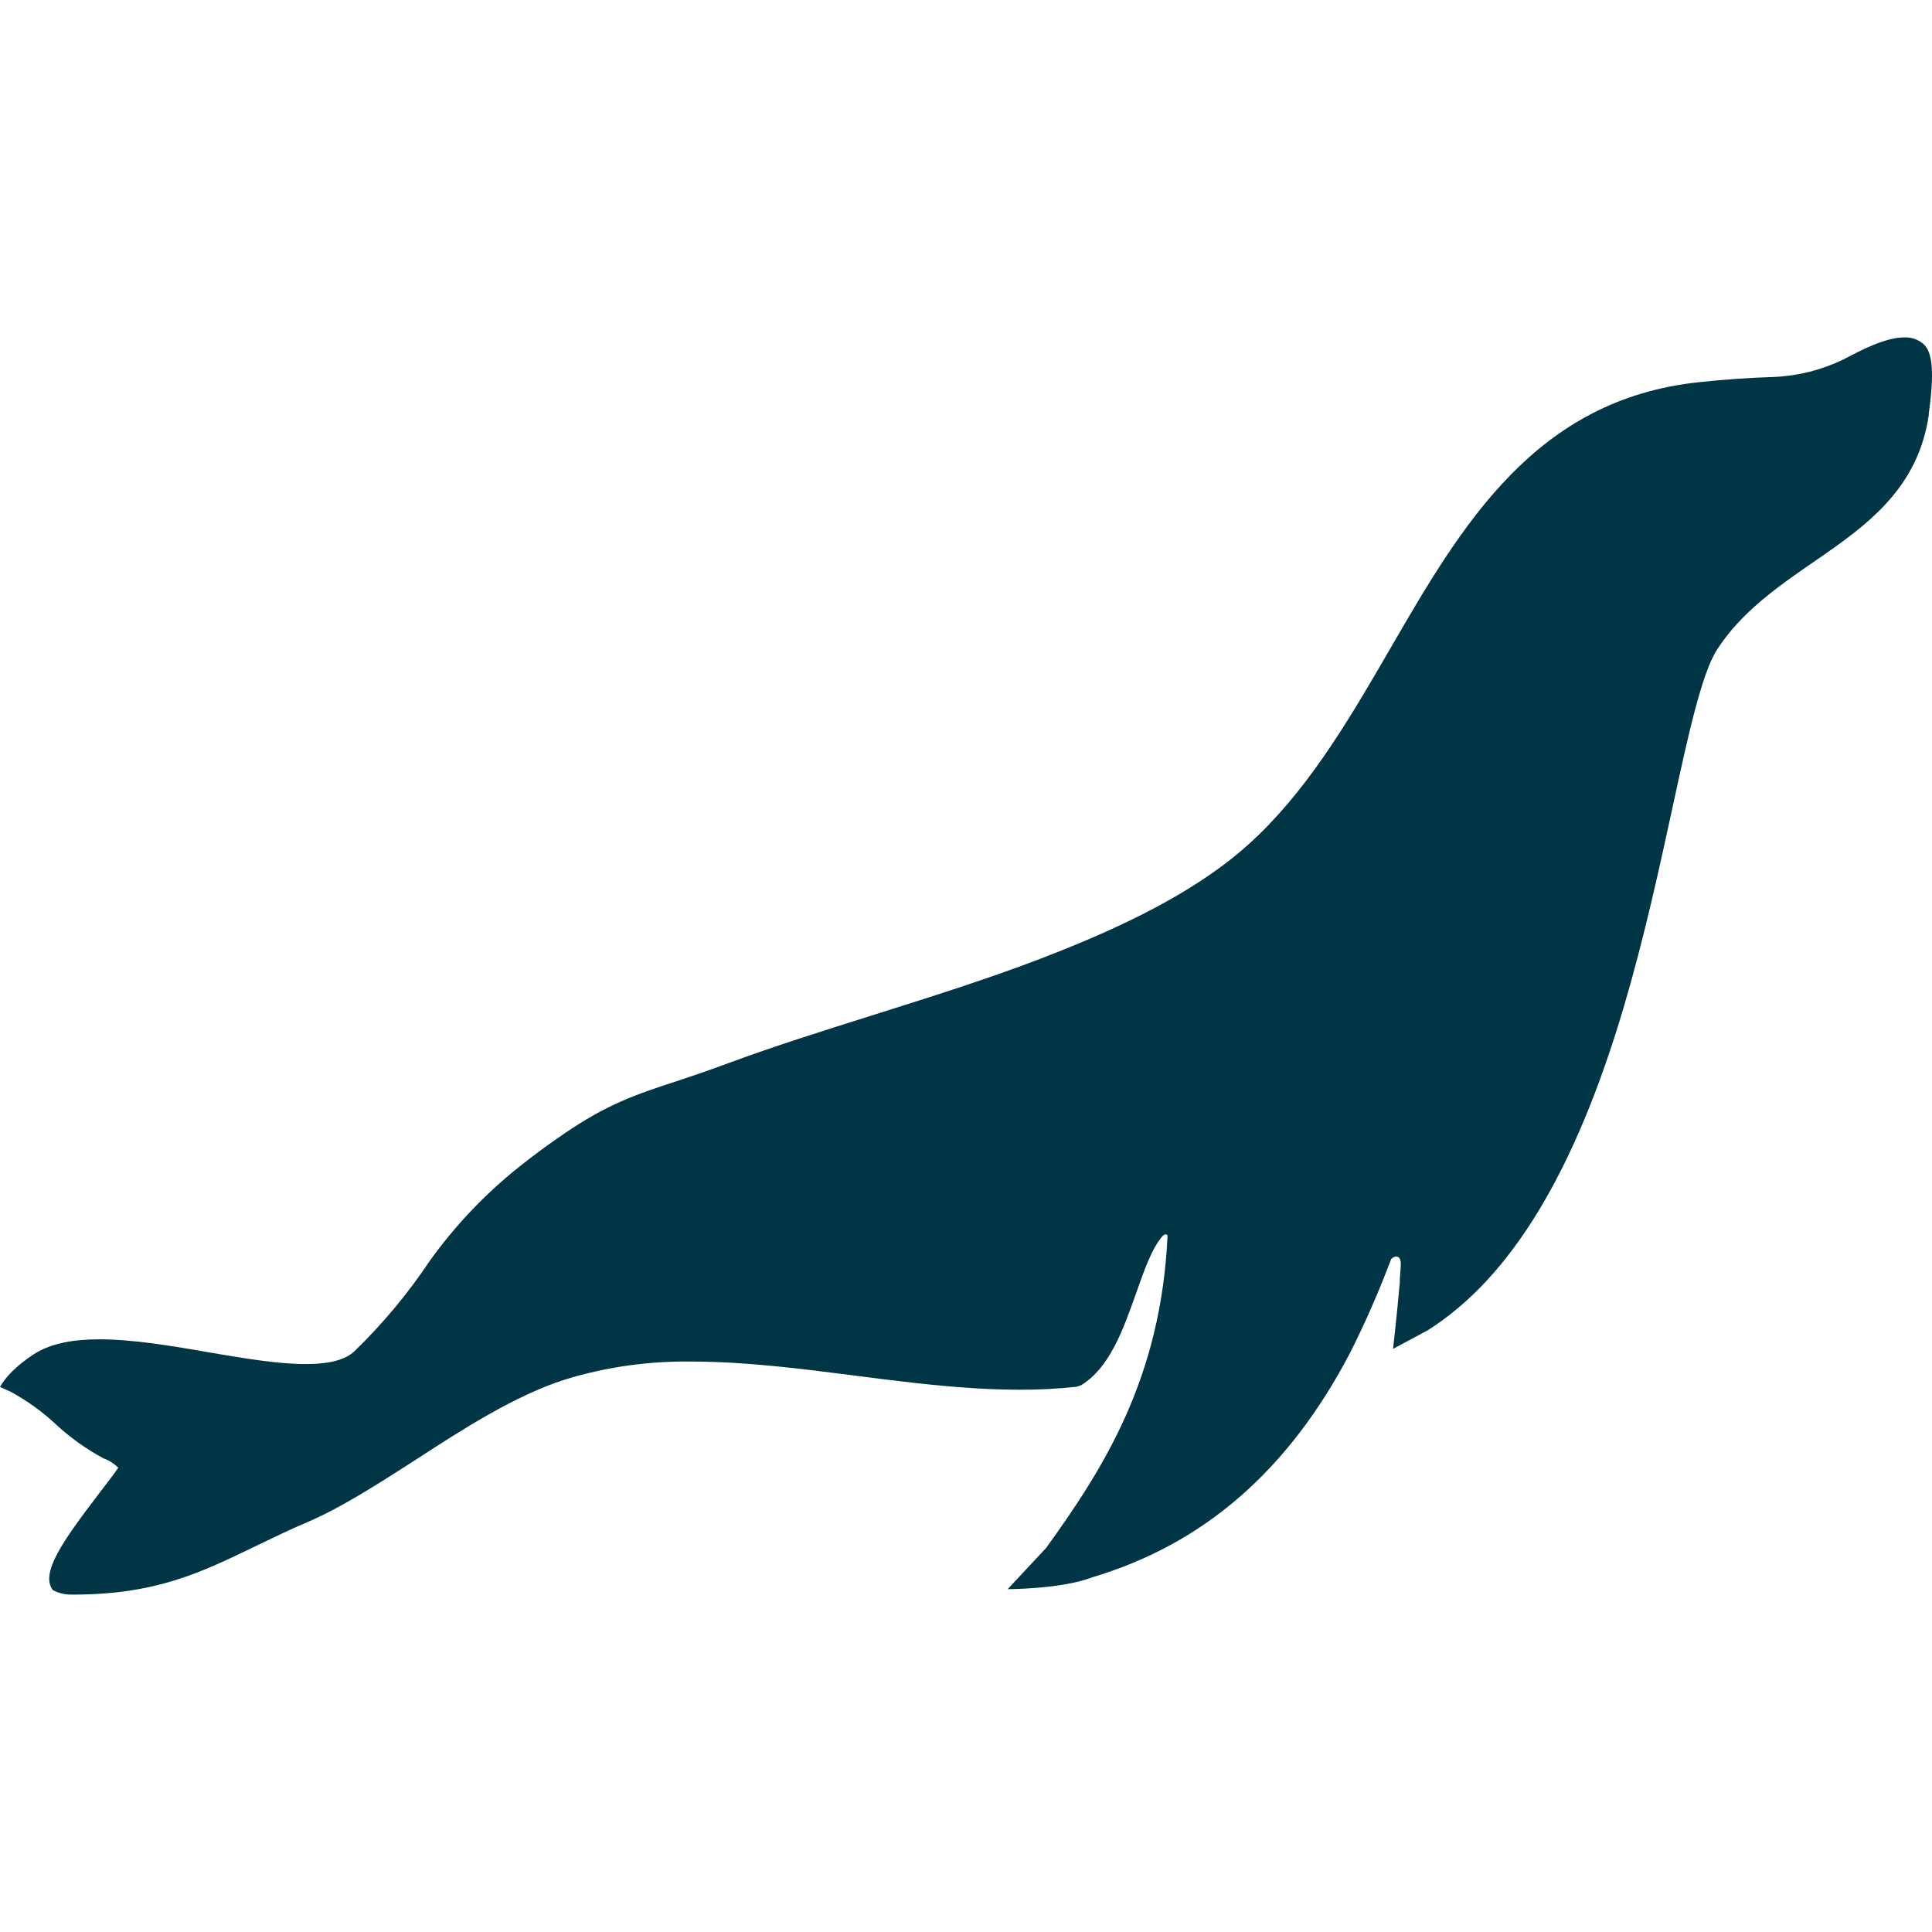
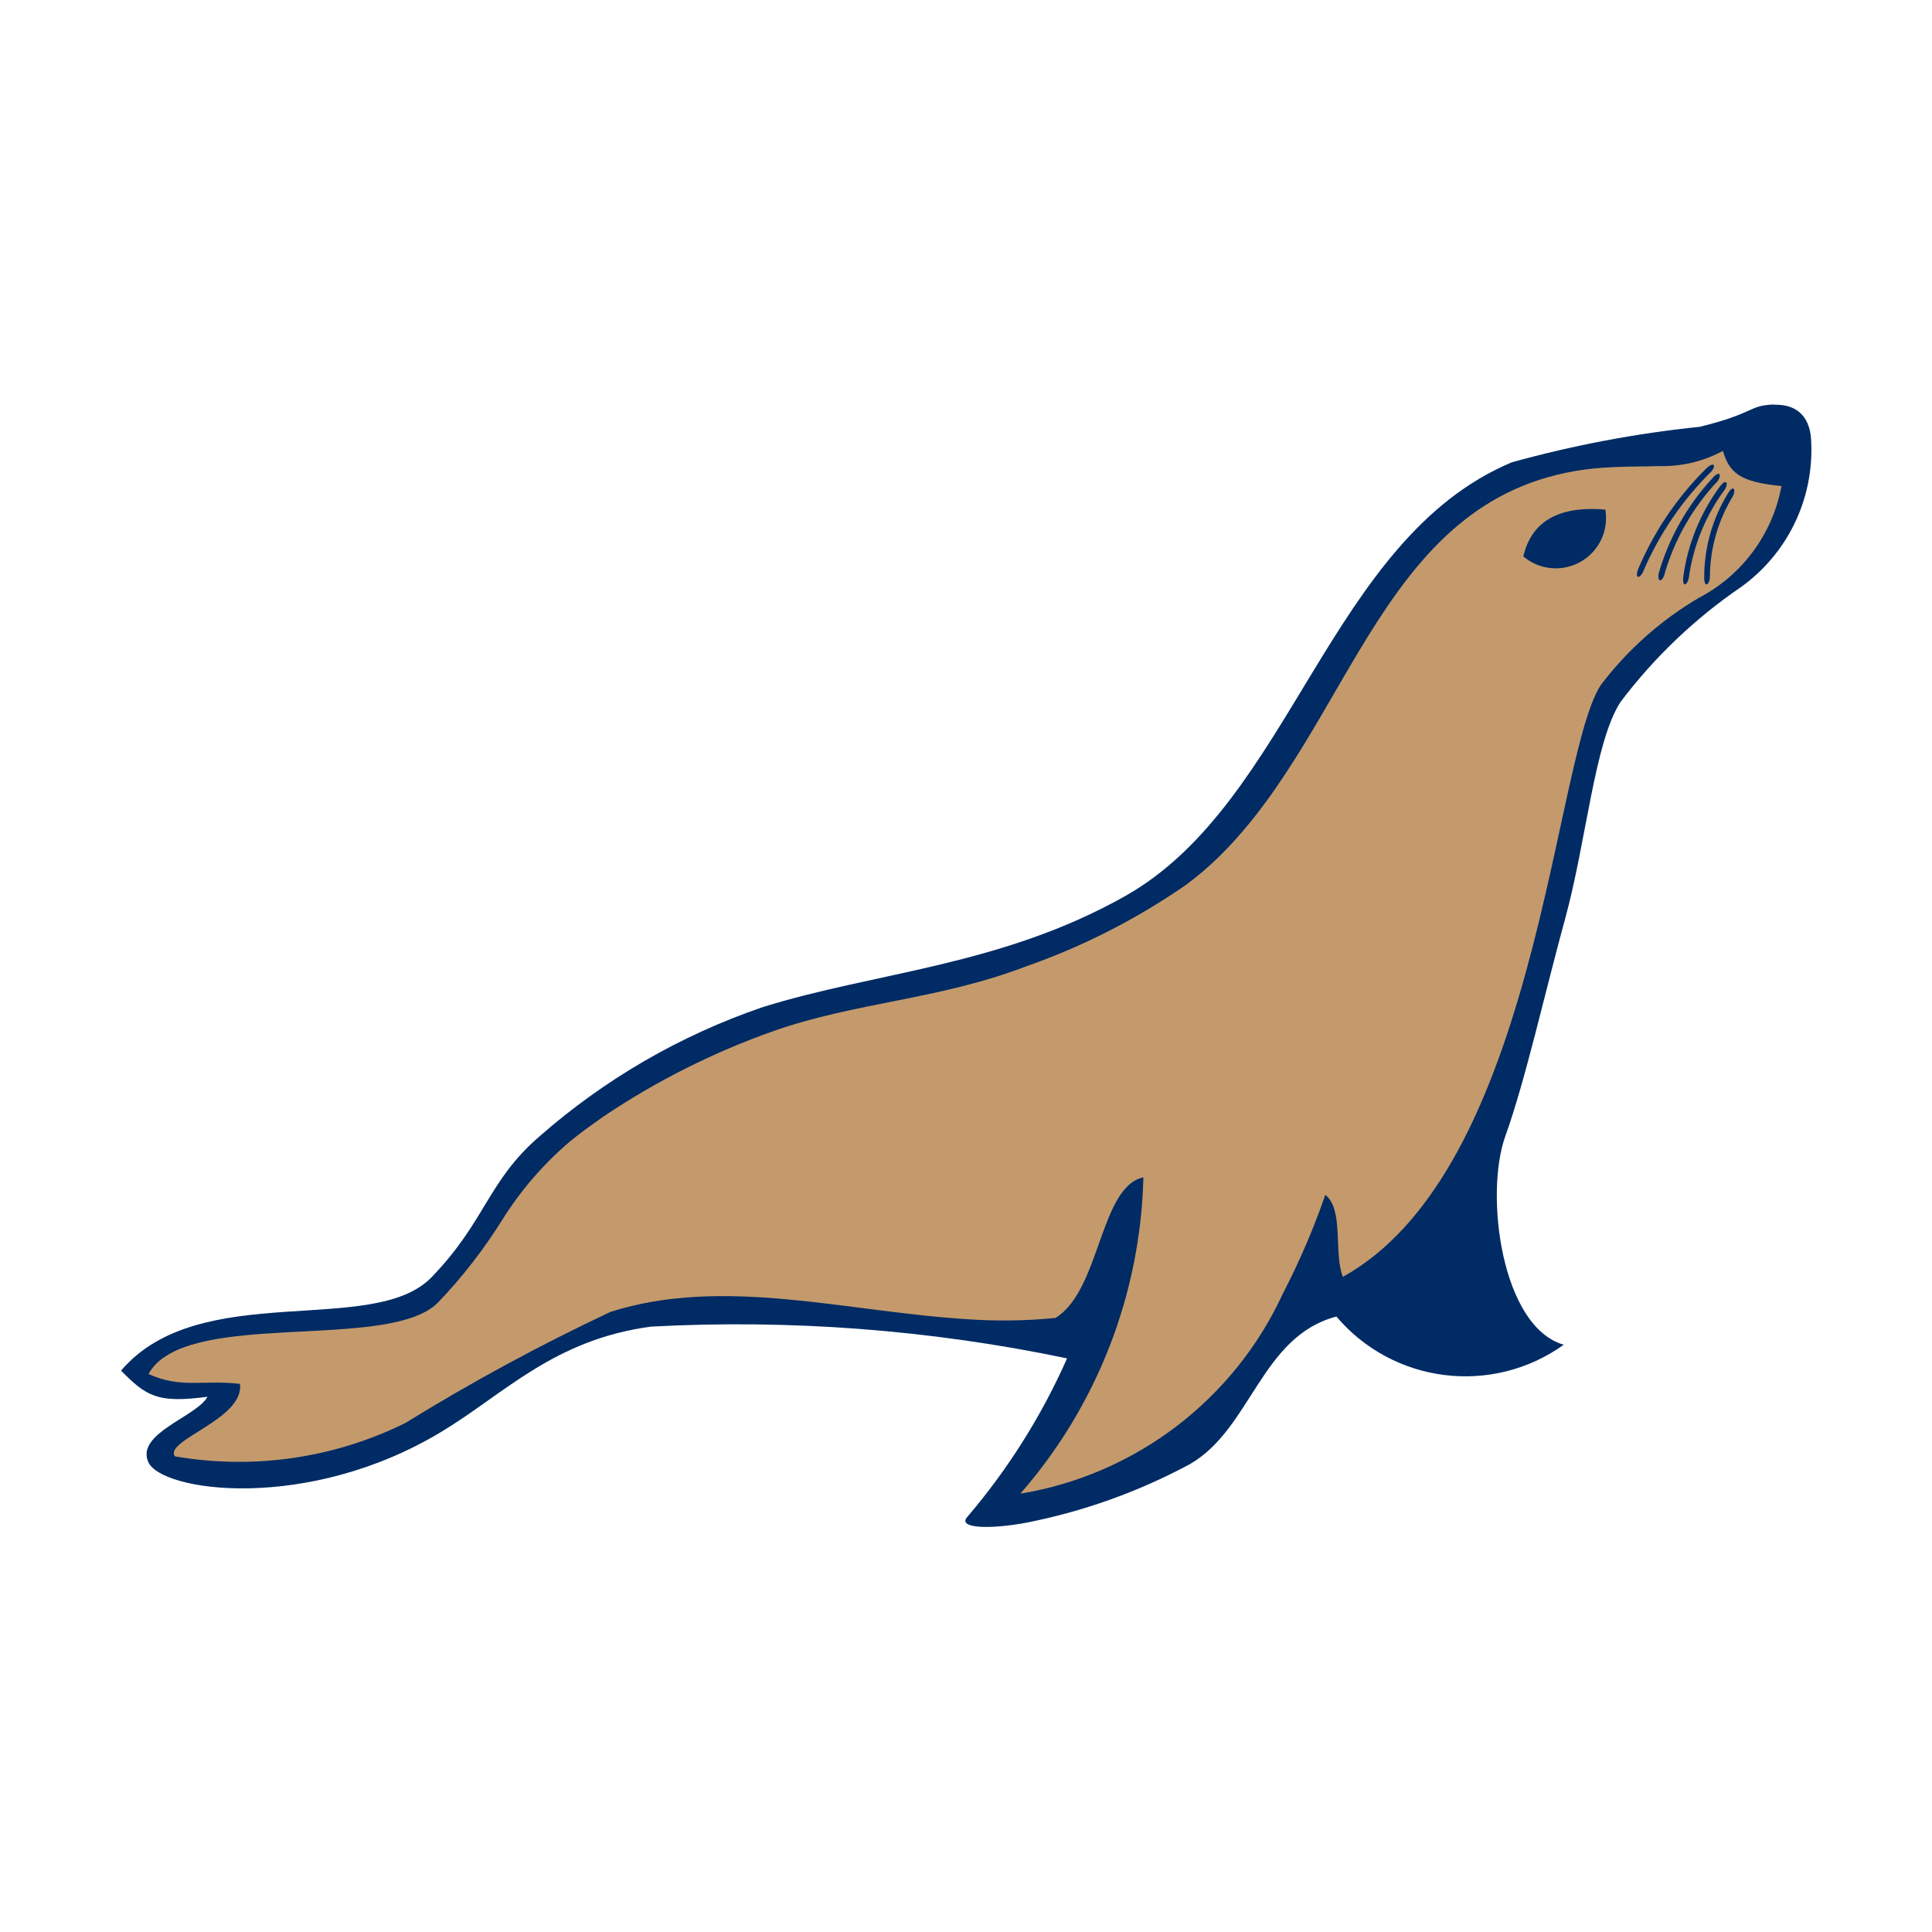
- <svg xmlns="http://www.w3.org/2000/svg" viewBox="0 0 128 128">
-   <path fill="#003545" d="M127.403 22.767a1.824 1.824 0 0 0-1.24-.414c-1.236 0-2.833.838-3.693 1.287l-.34.175a11.721 11.721 0 0 1-4.612 1.16 64.756 64.756 0 0 0-4.896.34c-10.91 1.121-15.777 9.484-20.464 17.57-2.552 4.399-5.188 8.969-8.802 12.46-.747.724-1.541 1.4-2.378 2.02-3.74 2.78-8.435 4.765-12.088 6.17-3.518 1.345-7.359 2.553-11.066 3.722-3.4 1.07-6.609 2.082-9.56 3.178-1.144.422-2.299.823-3.459 1.205-2.688.872-4.626 1.54-7.458 3.49a47.949 47.949 0 0 0-2.963 2.183 31.255 31.255 0 0 0-5.913 6.227 36.767 36.767 0 0 1-4.966 5.961c-.598.584-1.659.872-3.248.872-1.86 0-4.115-.384-6.501-.79-2.462-.435-5.006-.85-7.188-.85-1.771 0-3.13.29-4.141.873 0 0-1.708.995-2.427 2.282l.707.32a14.493 14.493 0 0 1 3.02 2.181 15.153 15.153 0 0 0 3.141 2.234c.365.134.695.344.97.616-.296.436-.734.999-1.193 1.6-2.517 3.296-3.987 5.377-3.145 6.511.404.21.855.312 1.31.297 5.49 0 8.44-1.426 12.17-3.233 1.082-.522 2.182-1.06 3.491-1.615 2.182-.946 4.531-2.456 7.022-4.054 3.26-2.124 6.668-4.306 9.976-5.358a27.188 27.188 0 0 1 8.391-1.179c3.492 0 7.167.466 10.71.92 2.641.342 5.377.69 8.06.852a50.27 50.27 0 0 0 2.946.092 34.127 34.127 0 0 0 3.757-.196l.3-.105c1.883-1.158 2.765-3.64 3.618-6.04.551-1.546 1.014-2.933 1.747-3.814.043-.043.09-.082.14-.117a.175.175 0 0 1 .213.034v.07c-.435 9.387-4.215 15.348-8.038 20.646l-2.552 2.736s3.573 0 5.607-.786c7.42-2.217 13.018-7.104 17.093-14.899a63.583 63.583 0 0 0 2.693-6.15c.07-.172.712-.496.65.407-.021.267-.04.563-.061.874 0 .182 0 .37-.035.558-.104 1.31-.414 4.076-.414 4.076l2.29-1.227c5.525-3.49 9.784-10.533 13.015-21.491 1.344-4.566 2.33-9.1 3.197-13.093 1.039-4.801 1.935-8.915 2.96-10.512 1.61-2.506 4.067-4.2 6.445-5.844.323-.222.65-.437.97-.673 2.988-2.098 5.96-4.52 6.616-9.037v-.1c.474-3.37.073-4.228-.384-4.621z" />
+ <svg xmlns="http://www.w3.org/2000/svg" width="800px" height="800px" viewBox="0 0 32 32">
+   <path d="M29.386,6.7c-.433.014-.3.139-1.231.369a18.911,18.911,0,0,0-3.114.588c-3.035,1.273-3.644,5.624-6.4,7.182-2.063,1.165-4.143,1.258-6.014,1.844a11,11,0,0,0-3.688,2.136c-.865.745-.887,1.4-1.791,2.336-.966,1-3.841.017-5.143,1.547.42.424.6.543,1.431.433-.171.325-1.18.6-.983,1.075.208.5,2.648.843,4.866-.5,1.033-.624,1.856-1.523,3.465-1.737a26.674,26.674,0,0,1,6.89.526,10.738,10.738,0,0,1-1.65,2.623c-.178.192.357.213.968.1a9.644,9.644,0,0,0,2.72-.973c1.019-.593,1.173-2.114,2.423-2.443a2.8,2.8,0,0,0,3.766.467c-1.031-.292-1.316-2.487-.968-3.455.33-.916.656-2.381.988-3.591.357-1.3.488-2.939.92-3.6a8.517,8.517,0,0,1,1.99-1.9A2.792,2.792,0,0,0,30,7.336c-.006-.414-.22-.645-.614-.632Z" style="fill:#002b64" />
+   <path d="M2.9,24.122a6.216,6.216,0,0,0,3.809-.55,34.319,34.319,0,0,1,3.4-1.842c1.872-.6,3.924,0,5.925.121a8.616,8.616,0,0,0,1.449-.022c.745-.458.73-2.172,1.455-2.329a8.263,8.263,0,0,1-2.038,5.24,5.835,5.835,0,0,0,4.351-3.319,12.259,12.259,0,0,0,.7-1.63c.311.239.135.965.291,1.358,1.5-.834,2.353-2.736,2.921-4.66.656-2.227.925-4.481,1.349-5.14A5.608,5.608,0,0,1,28.142,9.9,2.625,2.625,0,0,0,29.507,8.05c-.7-.065-.866-.228-.97-.582a2.1,2.1,0,0,1-1.042.252c-.317.01-.666,0-1.092.039-3.523.362-3.971,4.245-6.229,6.447a5.3,5.3,0,0,1-.53.45,11.107,11.107,0,0,1-2.653,1.352c-1.444.552-2.817.591-4.172,1.067A12.5,12.5,0,0,0,10,18.49c-.2.14-.4.283-.574.428a5.62,5.62,0,0,0-1.1,1.275,8.473,8.473,0,0,1-1.079,1.389c-.749.735-3.546.214-4.531.9a.8.8,0,0,0-.256.276c.537.244.9.094,1.514.163.081.587-1.275.935-1.075,1.205Z" style="fill:#c49a6c" />
+   <path d="M25.231,9.216a.832.832,0,0,0,1.358-.776C25.814,8.375,25.365,8.638,25.231,9.216Z" style="fill:#002b64" />
+   <path d="M28.708,8.209a2.594,2.594,0,0,0-.387,1.345c0,.122-.092.2-.094.017a2.649,2.649,0,0,1,.385-1.385C28.7,8.026,28.757,8.092,28.708,8.209Z" style="fill:#002b64" />
+   <path d="M28.574,8.1a3.2,3.2,0,0,0-.6,1.455c-.012.121-.11.2-.095.009a3.263,3.263,0,0,1,.6-1.495C28.585,7.921,28.634,7.992,28.574,8.1Z" style="fill:#002b64" />
+   <path d="M28.453,7.965a3.785,3.785,0,0,0-.88,1.531c-.022.119-.126.186-.1,0a3.928,3.928,0,0,1,.885-1.57C28.479,7.784,28.521,7.859,28.453,7.965Z" style="fill:#002b64" />
+   <path d="M28.344,7.81A5.223,5.223,0,0,0,27.223,9.45c-.039.115-.151.167-.095-.012A5.193,5.193,0,0,1,28.26,7.76c.135-.126.167-.045.084.051Z" style="fill:#002b64" />
</svg>
